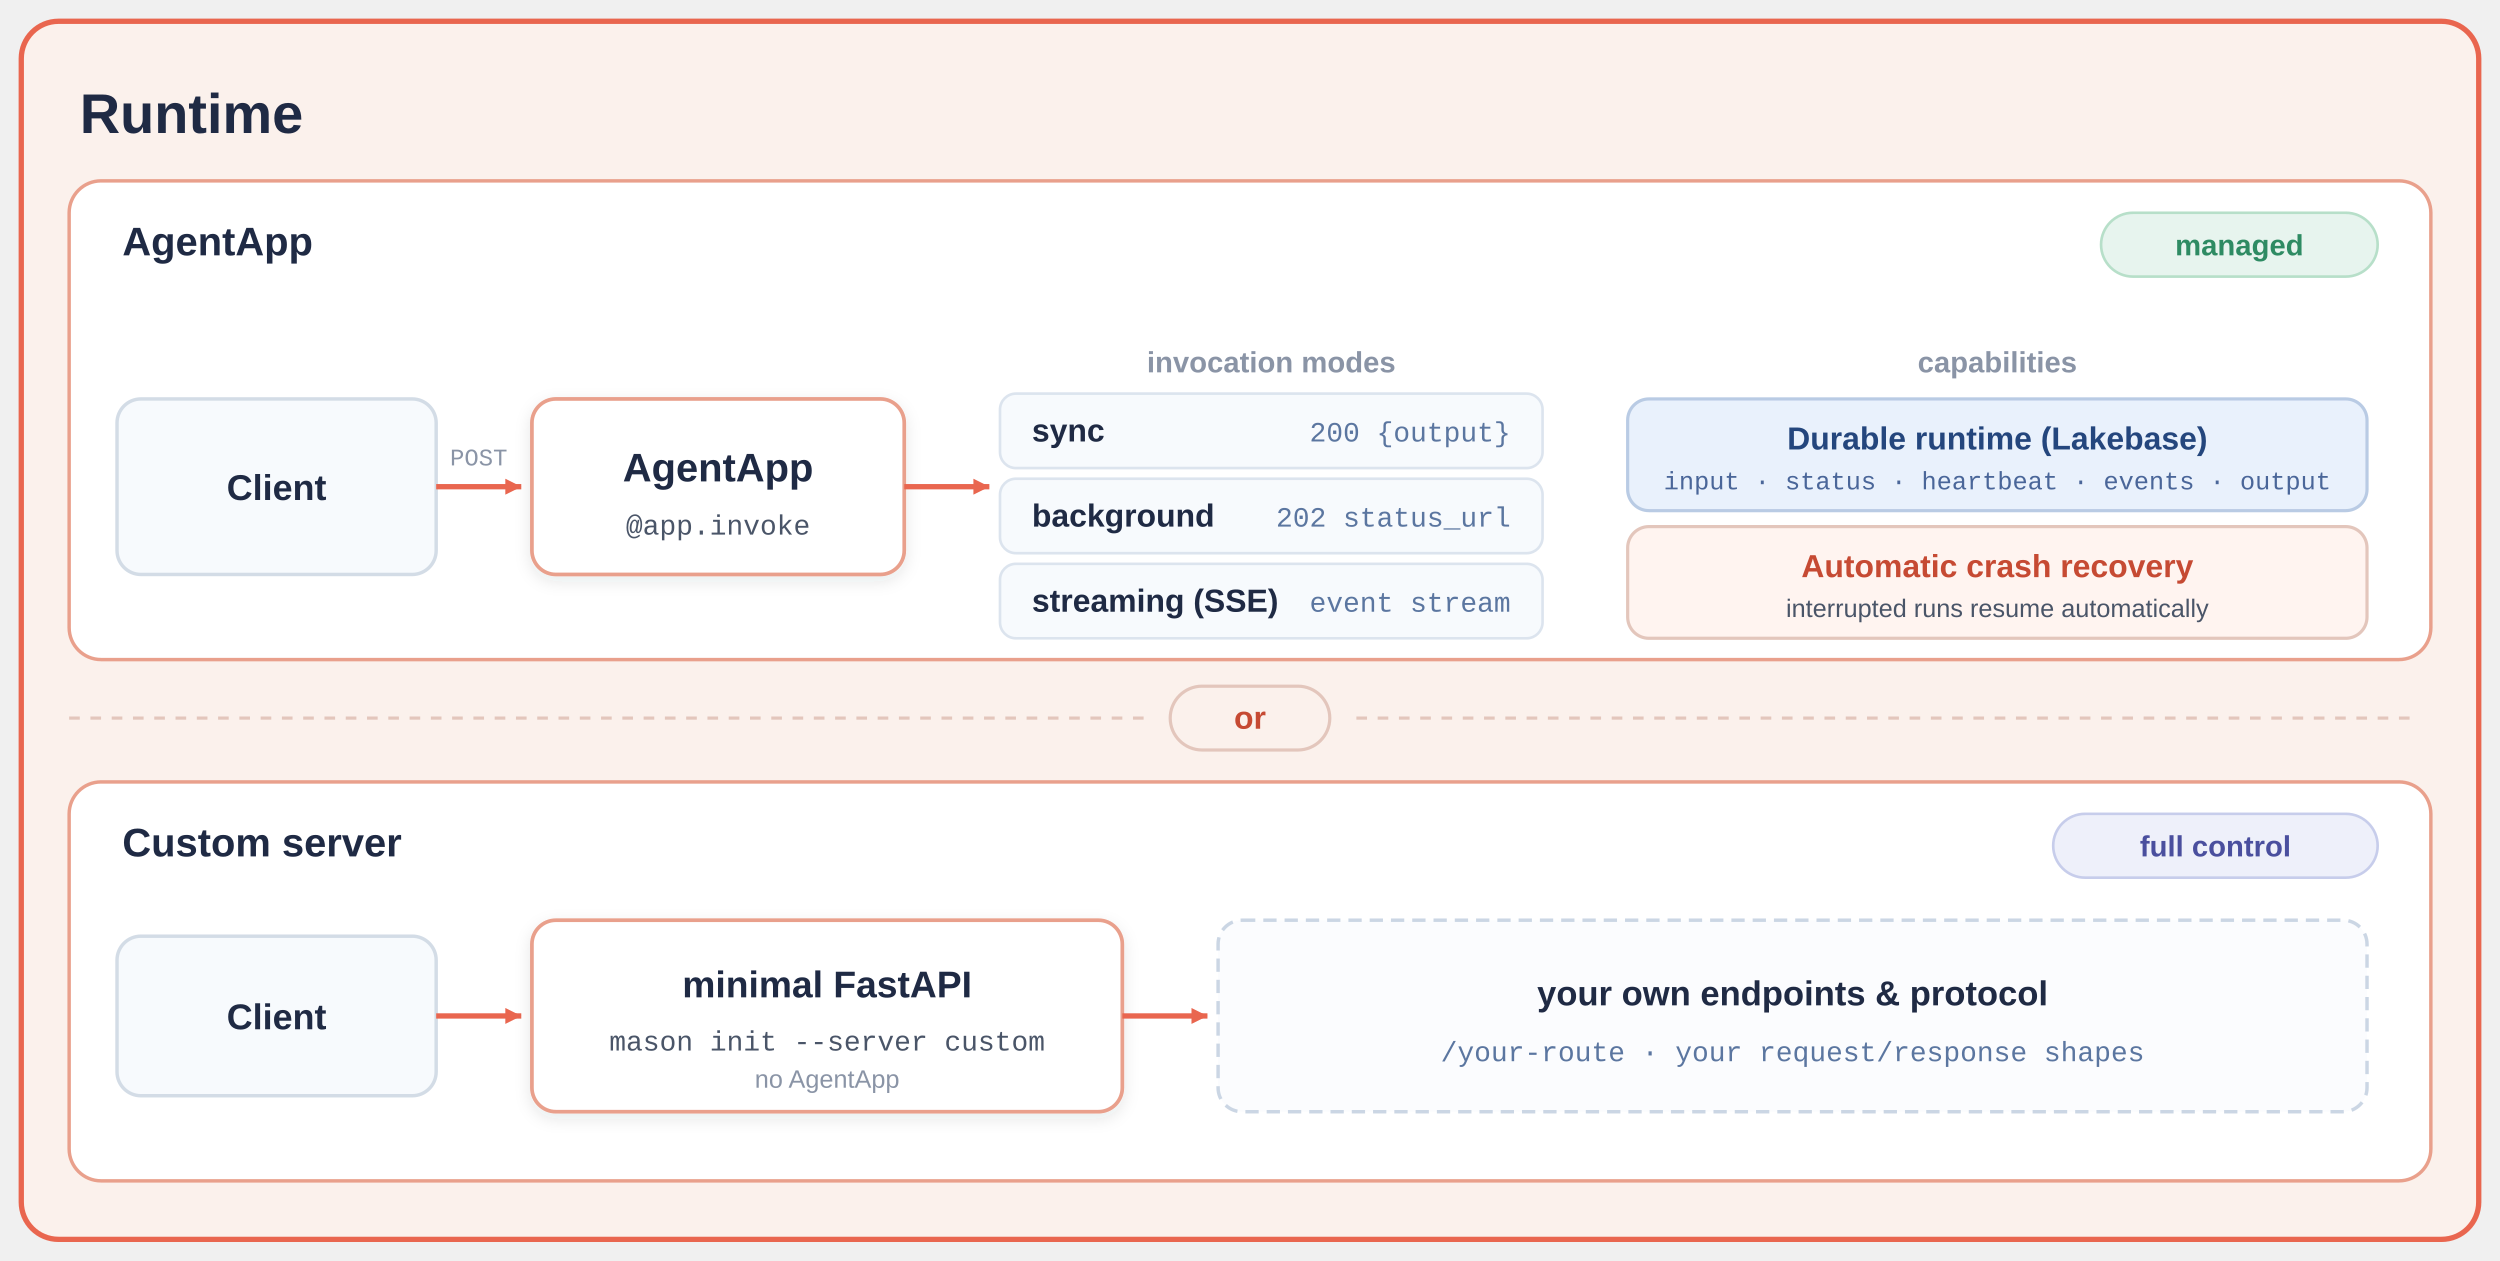
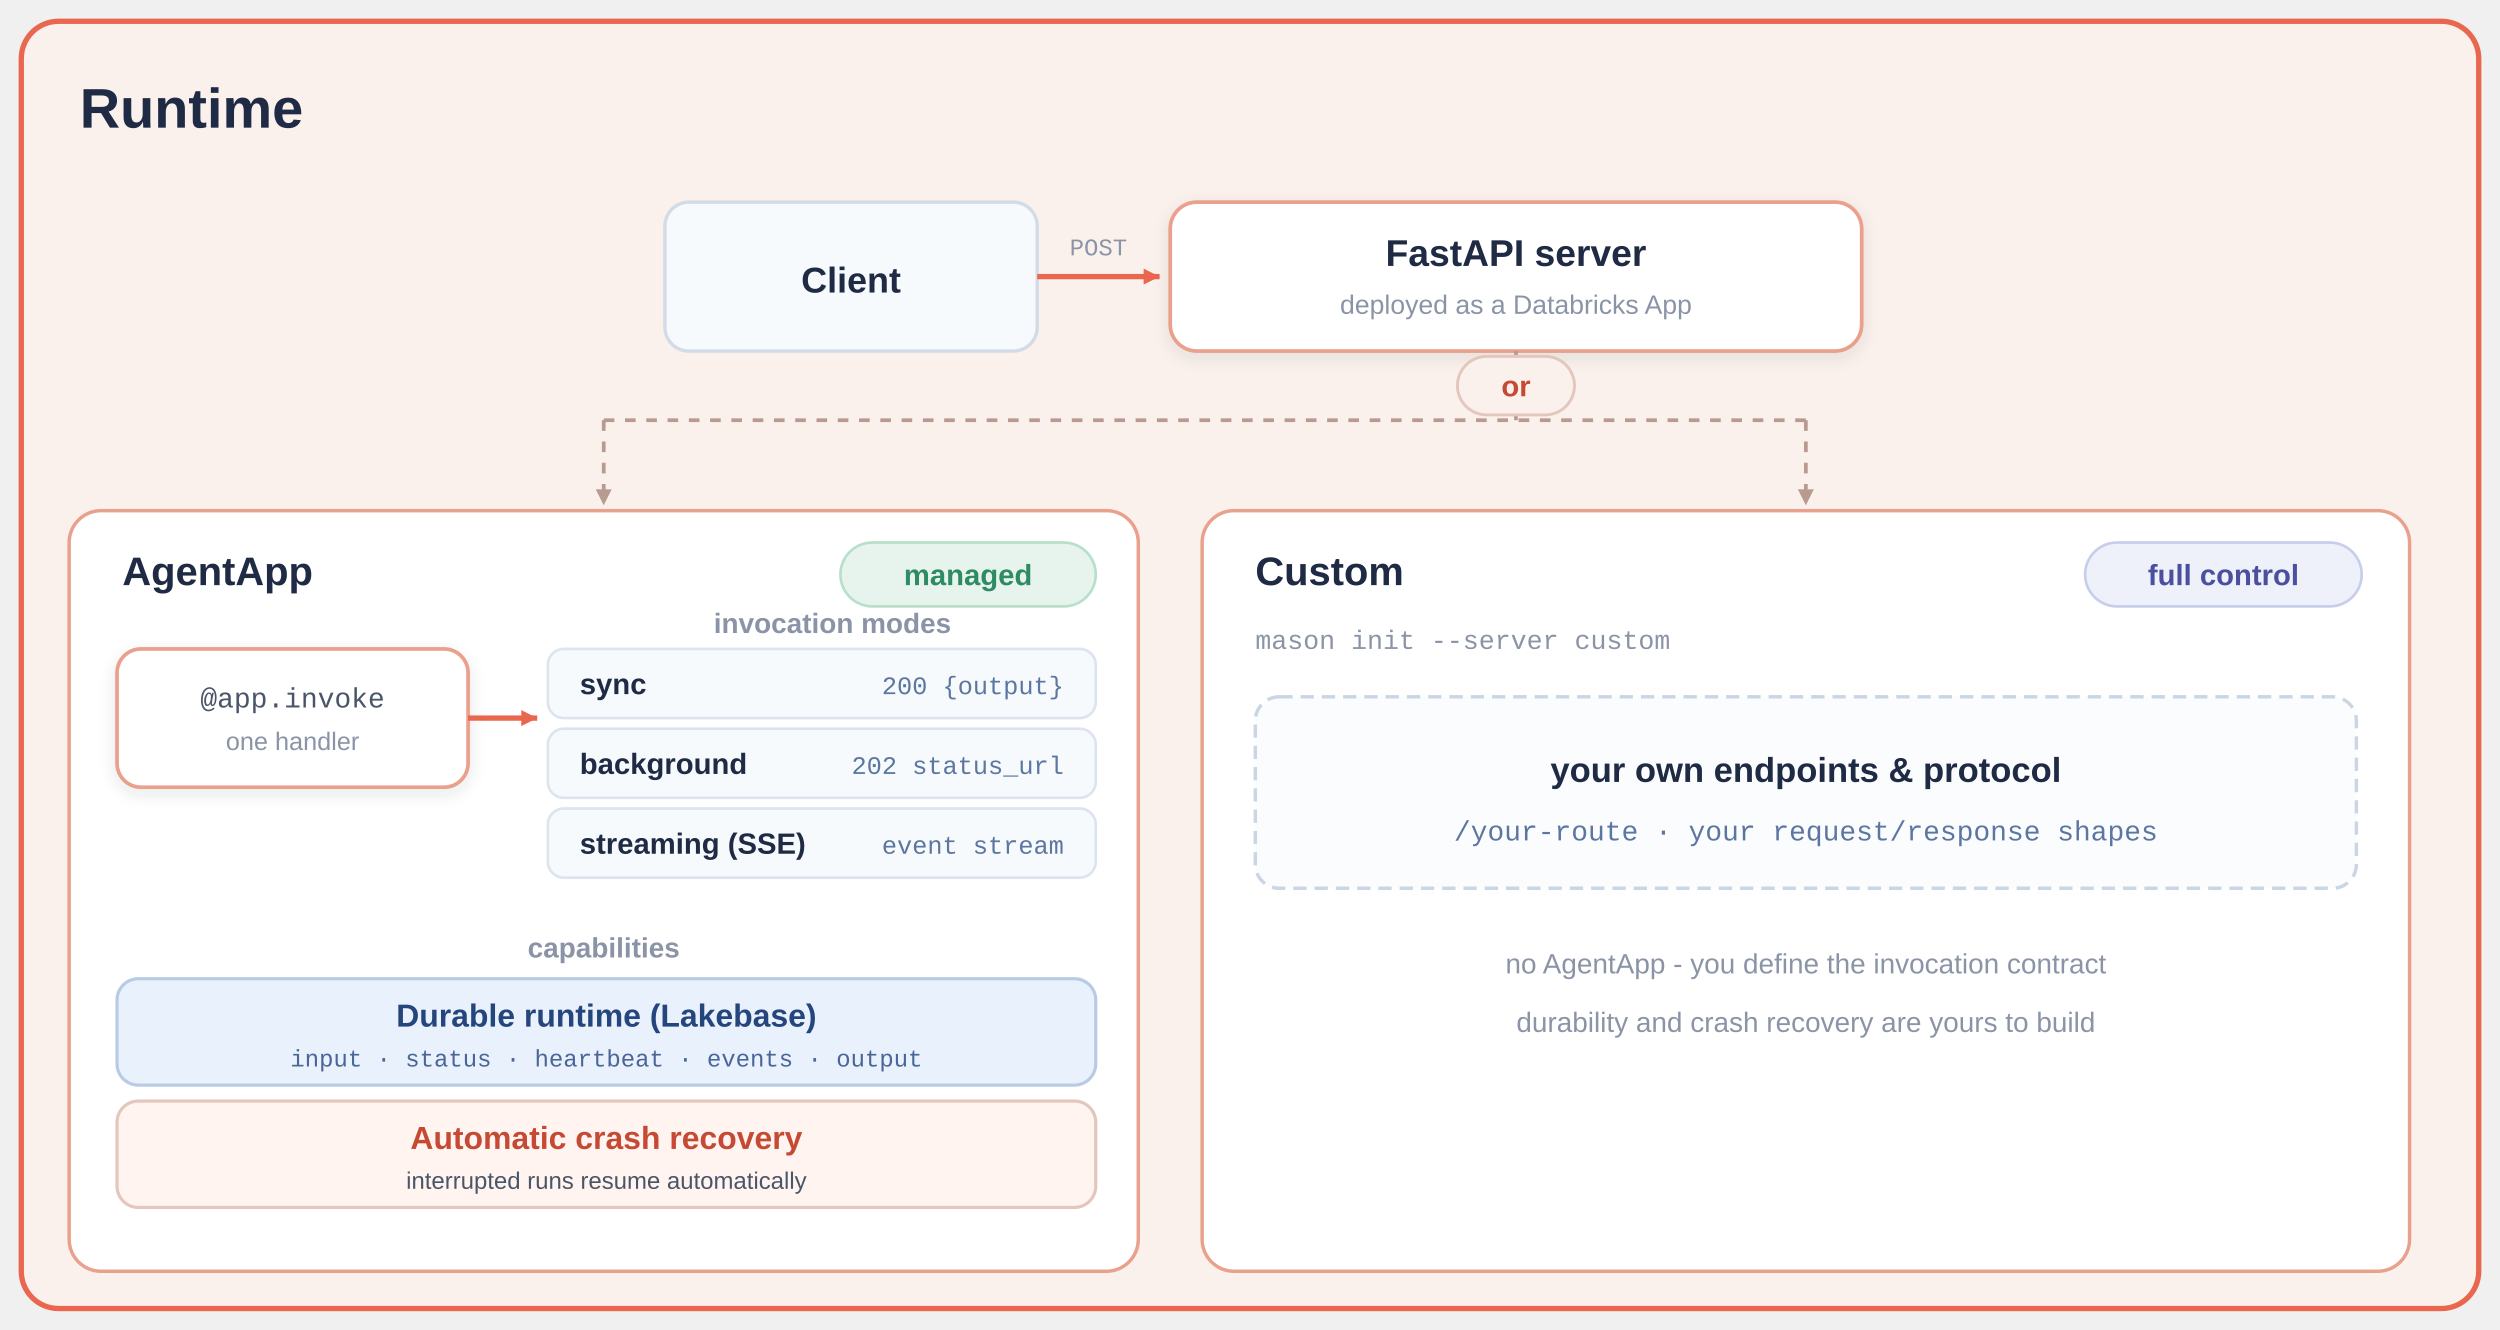
- <svg xmlns="http://www.w3.org/2000/svg" width="940" height="474" viewBox="0 0 940 474" font-family="Liberation Sans, Arial, sans-serif">
+ <svg xmlns="http://www.w3.org/2000/svg" width="940" height="500" viewBox="0 0 940 500" font-family="Liberation Sans, Arial, sans-serif">
  <defs>
    <filter id="soft2" x="-20%" y="-20%" width="140%" height="140%">
      <feDropShadow dx="0" dy="2" stdDeviation="3" flood-color="#1F2A44" flood-opacity="0.10" />
    </filter>
    <marker id="arw2" markerWidth="9" markerHeight="9" refX="6" refY="3" orient="auto" markerUnits="userSpaceOnUse">
      <path d="M0,0 L6,3 L0,6 Z" fill="#E9664F" />
    </marker>
+     <marker id="arwg" markerWidth="9" markerHeight="9" refX="6" refY="3" orient="auto" markerUnits="userSpaceOnUse">
+       <path d="M0,0 L6,3 L0,6 Z" fill="#B89A90" />
+     </marker>
  </defs>
-   <rect x="8" y="8" width="924" height="458" rx="14" fill="#FBF1EC" stroke="#E9664F" stroke-width="2" />
-   <text x="30" y="50" font-size="21" font-weight="bold" fill="#1F2A44">Runtime</text>
-   <rect x="26" y="68" width="888" height="180" rx="12" fill="#FFFFFF" stroke="#E9A08C" stroke-width="1.3" />
-   <text x="46" y="96" font-size="15" font-weight="bold" fill="#1F2A44">AgentApp</text>
-   <rect x="790" y="80" width="104" height="24" rx="12" fill="#E7F4EE" stroke="#B7DFC9" stroke-width="1" />
-   <text x="842" y="96" text-anchor="middle" font-size="11" font-weight="bold" fill="#2E8B63">managed</text>
-   <rect x="44" y="150" width="120" height="66" rx="9" fill="#F7FAFD" stroke="#D3DCE6" stroke-width="1.3" />
-   <text x="104" y="188" text-anchor="middle" font-size="13.5" font-weight="bold" fill="#1F2A44">Client</text>
-   <line x1="164" y1="183" x2="196" y2="183" stroke="#E9664F" stroke-width="2" marker-end="url(#arw2)" />
-   <text x="180" y="175" text-anchor="middle" font-size="9" font-family="Liberation Mono, monospace" fill="#8A94A6">POST</text>
-   <rect x="200" y="150" width="140" height="66" rx="9" fill="#FFFFFF" stroke="#E9A08C" stroke-width="1.4" filter="url(#soft2)" />
-   <text x="270" y="181" text-anchor="middle" font-size="15" font-weight="bold" fill="#1F2A44">AgentApp</text>
-   <text x="270" y="201" text-anchor="middle" font-size="10.5" font-family="Liberation Mono, monospace" fill="#4A5568">@app.invoke</text>
-   <line x1="340" y1="183" x2="372" y2="183" stroke="#E9664F" stroke-width="2" marker-end="url(#arw2)" />
-   <text x="478" y="140" text-anchor="middle" font-size="11" font-weight="bold" fill="#8A94A6">invocation modes</text>
-   <rect x="376" y="148" width="204" height="28" rx="6" fill="#F7FAFD" stroke="#DCE4EE" stroke-width="1" />
-   <text x="388" y="166" font-size="12" font-weight="bold" fill="#1F2A44">sync</text>
-   <text x="568" y="166" text-anchor="end" font-size="10.5" font-family="Liberation Mono, monospace" fill="#5B76A0">200 {output}</text>
-   <rect x="376" y="180" width="204" height="28" rx="6" fill="#F7FAFD" stroke="#DCE4EE" stroke-width="1" />
-   <text x="388" y="198" font-size="12" font-weight="bold" fill="#1F2A44">background</text>
-   <text x="568" y="198" text-anchor="end" font-size="10.5" font-family="Liberation Mono, monospace" fill="#5B76A0">202 status_url</text>
-   <rect x="376" y="212" width="204" height="28" rx="6" fill="#F7FAFD" stroke="#DCE4EE" stroke-width="1" />
-   <text x="388" y="230" font-size="12" font-weight="bold" fill="#1F2A44">streaming (SSE)</text>
-   <text x="568" y="230" text-anchor="end" font-size="10.5" font-family="Liberation Mono, monospace" fill="#5B76A0">event stream</text>
-   <text x="751" y="140" text-anchor="middle" font-size="11" font-weight="bold" fill="#8A94A6">capabilities</text>
-   <rect x="612" y="150" width="278" height="42" rx="8" fill="#E9F1FC" stroke="#B9CBE4" stroke-width="1.2" />
-   <text x="751" y="169" text-anchor="middle" font-size="12" font-weight="bold" fill="#24467D">Durable runtime (Lakebase)</text>
-   <text x="751" y="184" text-anchor="middle" font-size="9.5" font-family="Liberation Mono, monospace" fill="#4A6699">input · status · heartbeat · events · output</text>
-   <rect x="612" y="198" width="278" height="42" rx="8" fill="#FFF4F0" stroke="#E3C6BC" stroke-width="1.2" />
-   <text x="751" y="217" text-anchor="middle" font-size="12" font-weight="bold" fill="#C64A33">Automatic crash recovery</text>
-   <text x="751" y="232" text-anchor="middle" font-size="9.5" fill="#4A5568">interrupted runs resume automatically</text>
-   <line x1="26" y1="270" x2="430" y2="270" stroke="#E3C6BC" stroke-width="1.2" stroke-dasharray="4 4" />
-   <rect x="440" y="258" width="60" height="24" rx="12" fill="#FBF1EC" stroke="#E3C6BC" stroke-width="1.2" />
-   <text x="470" y="274" text-anchor="middle" font-size="12" font-weight="bold" fill="#C64A33">or</text>
-   <line x1="510" y1="270" x2="906" y2="270" stroke="#E3C6BC" stroke-width="1.2" stroke-dasharray="4 4" />
-   <rect x="26" y="294" width="888" height="150" rx="12" fill="#FFFFFF" stroke="#E9A08C" stroke-width="1.3" />
-   <text x="46" y="322" font-size="15" font-weight="bold" fill="#1F2A44">Custom server</text>
-   <rect x="772" y="306" width="122" height="24" rx="12" fill="#EEF0FA" stroke="#C7CDEB" stroke-width="1" />
-   <text x="833" y="322" text-anchor="middle" font-size="11" font-weight="bold" fill="#4A4F9E">full control</text>
-   <rect x="44" y="352" width="120" height="60" rx="9" fill="#F7FAFD" stroke="#D3DCE6" stroke-width="1.3" />
-   <text x="104" y="387" text-anchor="middle" font-size="13.5" font-weight="bold" fill="#1F2A44">Client</text>
-   <line x1="164" y1="382" x2="196" y2="382" stroke="#E9664F" stroke-width="2" marker-end="url(#arw2)" />
-   <rect x="200" y="346" width="222" height="72" rx="9" fill="#FFFFFF" stroke="#E9A08C" stroke-width="1.4" filter="url(#soft2)" />
-   <text x="311" y="375" text-anchor="middle" font-size="14" font-weight="bold" fill="#1F2A44">minimal FastAPI</text>
-   <text x="311" y="395" text-anchor="middle" font-size="10.5" font-family="Liberation Mono, monospace" fill="#4A5568">mason init --server custom</text>
-   <text x="311" y="409" text-anchor="middle" font-size="9.5" fill="#8A94A6">no AgentApp</text>
-   <line x1="422" y1="382" x2="454" y2="382" stroke="#E9664F" stroke-width="2" marker-end="url(#arw2)" />
-   <rect x="458" y="346" width="432" height="72" rx="9" fill="#FBFCFE" stroke="#CBD6E4" stroke-width="1.3" stroke-dasharray="5 3" />
-   <text x="674" y="378" text-anchor="middle" font-size="13" font-weight="bold" fill="#1F2A44">your own endpoints &amp; protocol</text>
-   <text x="674" y="399" text-anchor="middle" font-size="10.5" font-family="Liberation Mono, monospace" fill="#5B76A0">/your-route · your request/response shapes</text>
+   <rect x="8" y="8" width="924" height="484" rx="14" fill="#FBF1EC" stroke="#E9664F" stroke-width="2" />
+   <text x="30" y="48" font-size="21" font-weight="bold" fill="#1F2A44">Runtime</text>
+   <rect x="250" y="76" width="140" height="56" rx="9" fill="#F7FAFD" stroke="#D3DCE6" stroke-width="1.3" />
+   <text x="320" y="110" text-anchor="middle" font-size="13.5" font-weight="bold" fill="#1F2A44">Client</text>
+   <line x1="390" y1="104" x2="436" y2="104" stroke="#E9664F" stroke-width="2" marker-end="url(#arw2)" />
+   <text x="413" y="96" text-anchor="middle" font-size="9" font-family="Liberation Mono, monospace" fill="#8A94A6">POST</text>
+   <rect x="440" y="76" width="260" height="56" rx="10" fill="#FFFFFF" stroke="#E9A08C" stroke-width="1.4" filter="url(#soft2)" />
+   <text x="570" y="100" text-anchor="middle" font-size="14" font-weight="bold" fill="#1F2A44">FastAPI server</text>
+   <text x="570" y="118" text-anchor="middle" font-size="10" fill="#8A94A6">deployed as a Databricks App</text>
+   <line x1="570" y1="132" x2="570" y2="158" stroke="#B89A90" stroke-width="1.4" stroke-dasharray="4 4" />
+   <line x1="227" y1="158" x2="679" y2="158" stroke="#B89A90" stroke-width="1.4" stroke-dasharray="4 4" />
+   <line x1="227" y1="158" x2="227" y2="190" stroke="#B89A90" stroke-width="1.4" stroke-dasharray="4 4" marker-end="url(#arwg)" />
+   <line x1="679" y1="158" x2="679" y2="190" stroke="#B89A90" stroke-width="1.4" stroke-dasharray="4 4" marker-end="url(#arwg)" />
+   <rect x="548" y="134" width="44" height="22" rx="11" fill="#FBF1EC" stroke="#E3C6BC" stroke-width="1.1" />
+   <text x="570" y="149" text-anchor="middle" font-size="11" font-weight="bold" fill="#C64A33">or</text>
+   <rect x="26" y="192" width="402" height="286" rx="12" fill="#FFFFFF" stroke="#E9A08C" stroke-width="1.3" />
+   <text x="46" y="220" font-size="15" font-weight="bold" fill="#1F2A44">AgentApp</text>
+   <rect x="316" y="204" width="96" height="24" rx="12" fill="#E7F4EE" stroke="#B7DFC9" stroke-width="1" />
+   <text x="364" y="220" text-anchor="middle" font-size="11" font-weight="bold" fill="#2E8B63">managed</text>
+   <rect x="44" y="244" width="132" height="52" rx="9" fill="#FFFFFF" stroke="#E9A08C" stroke-width="1.4" filter="url(#soft2)" />
+   <text x="110" y="266" text-anchor="middle" font-size="10.5" font-family="Liberation Mono, monospace" fill="#4A5568">@app.invoke</text>
+   <text x="110" y="282" text-anchor="middle" font-size="9.5" fill="#8A94A6">one handler</text>
+   <line x1="176" y1="270" x2="202" y2="270" stroke="#E9664F" stroke-width="2" marker-end="url(#arw2)" />
+   <text x="313" y="238" text-anchor="middle" font-size="10.5" font-weight="bold" fill="#8A94A6">invocation modes</text>
+   <rect x="206" y="244" width="206" height="26" rx="6" fill="#F7FAFD" stroke="#DCE4EE" stroke-width="1" />
+   <text x="218" y="261" font-size="11" font-weight="bold" fill="#1F2A44">sync</text>
+   <text x="400" y="261" text-anchor="end" font-size="9.5" font-family="Liberation Mono, monospace" fill="#5B76A0">200 {output}</text>
+   <rect x="206" y="274" width="206" height="26" rx="6" fill="#F7FAFD" stroke="#DCE4EE" stroke-width="1" />
+   <text x="218" y="291" font-size="11" font-weight="bold" fill="#1F2A44">background</text>
+   <text x="400" y="291" text-anchor="end" font-size="9.5" font-family="Liberation Mono, monospace" fill="#5B76A0">202 status_url</text>
+   <rect x="206" y="304" width="206" height="26" rx="6" fill="#F7FAFD" stroke="#DCE4EE" stroke-width="1" />
+   <text x="218" y="321" font-size="11" font-weight="bold" fill="#1F2A44">streaming (SSE)</text>
+   <text x="400" y="321" text-anchor="end" font-size="9.5" font-family="Liberation Mono, monospace" fill="#5B76A0">event stream</text>
+   <text x="227" y="360" text-anchor="middle" font-size="10.5" font-weight="bold" fill="#8A94A6">capabilities</text>
+   <rect x="44" y="368" width="368" height="40" rx="8" fill="#E9F1FC" stroke="#B9CBE4" stroke-width="1.2" />
+   <text x="228" y="386" text-anchor="middle" font-size="12" font-weight="bold" fill="#24467D">Durable runtime (Lakebase)</text>
+   <text x="228" y="401" text-anchor="middle" font-size="9" font-family="Liberation Mono, monospace" fill="#4A6699">input · status · heartbeat · events · output</text>
+   <rect x="44" y="414" width="368" height="40" rx="8" fill="#FFF4F0" stroke="#E3C6BC" stroke-width="1.2" />
+   <text x="228" y="432" text-anchor="middle" font-size="12" font-weight="bold" fill="#C64A33">Automatic crash recovery</text>
+   <text x="228" y="447" text-anchor="middle" font-size="9" fill="#4A5568">interrupted runs resume automatically</text>
+   <rect x="452" y="192" width="454" height="286" rx="12" fill="#FFFFFF" stroke="#E9A08C" stroke-width="1.3" />
+   <text x="472" y="220" font-size="15" font-weight="bold" fill="#1F2A44">Custom</text>
+   <rect x="784" y="204" width="104" height="24" rx="12" fill="#EEF0FA" stroke="#C7CDEB" stroke-width="1" />
+   <text x="836" y="220" text-anchor="middle" font-size="11" font-weight="bold" fill="#4A4F9E">full control</text>
+   <text x="472" y="244" font-size="10" font-family="Liberation Mono, monospace" fill="#8A94A6">mason init --server custom</text>
+   <rect x="472" y="262" width="414" height="72" rx="9" fill="#FBFCFE" stroke="#CBD6E4" stroke-width="1.3" stroke-dasharray="5 3" />
+   <text x="679" y="294" text-anchor="middle" font-size="13" font-weight="bold" fill="#1F2A44">your own endpoints &amp; protocol</text>
+   <text x="679" y="316" text-anchor="middle" font-size="10.5" font-family="Liberation Mono, monospace" fill="#5B76A0">/your-route · your request/response shapes</text>
+   <text x="679" y="366" text-anchor="middle" font-size="10.5" fill="#8A94A6">no AgentApp - you define the invocation contract</text>
+   <text x="679" y="388" text-anchor="middle" font-size="10.5" fill="#8A94A6">durability and crash recovery are yours to build</text>
</svg>
